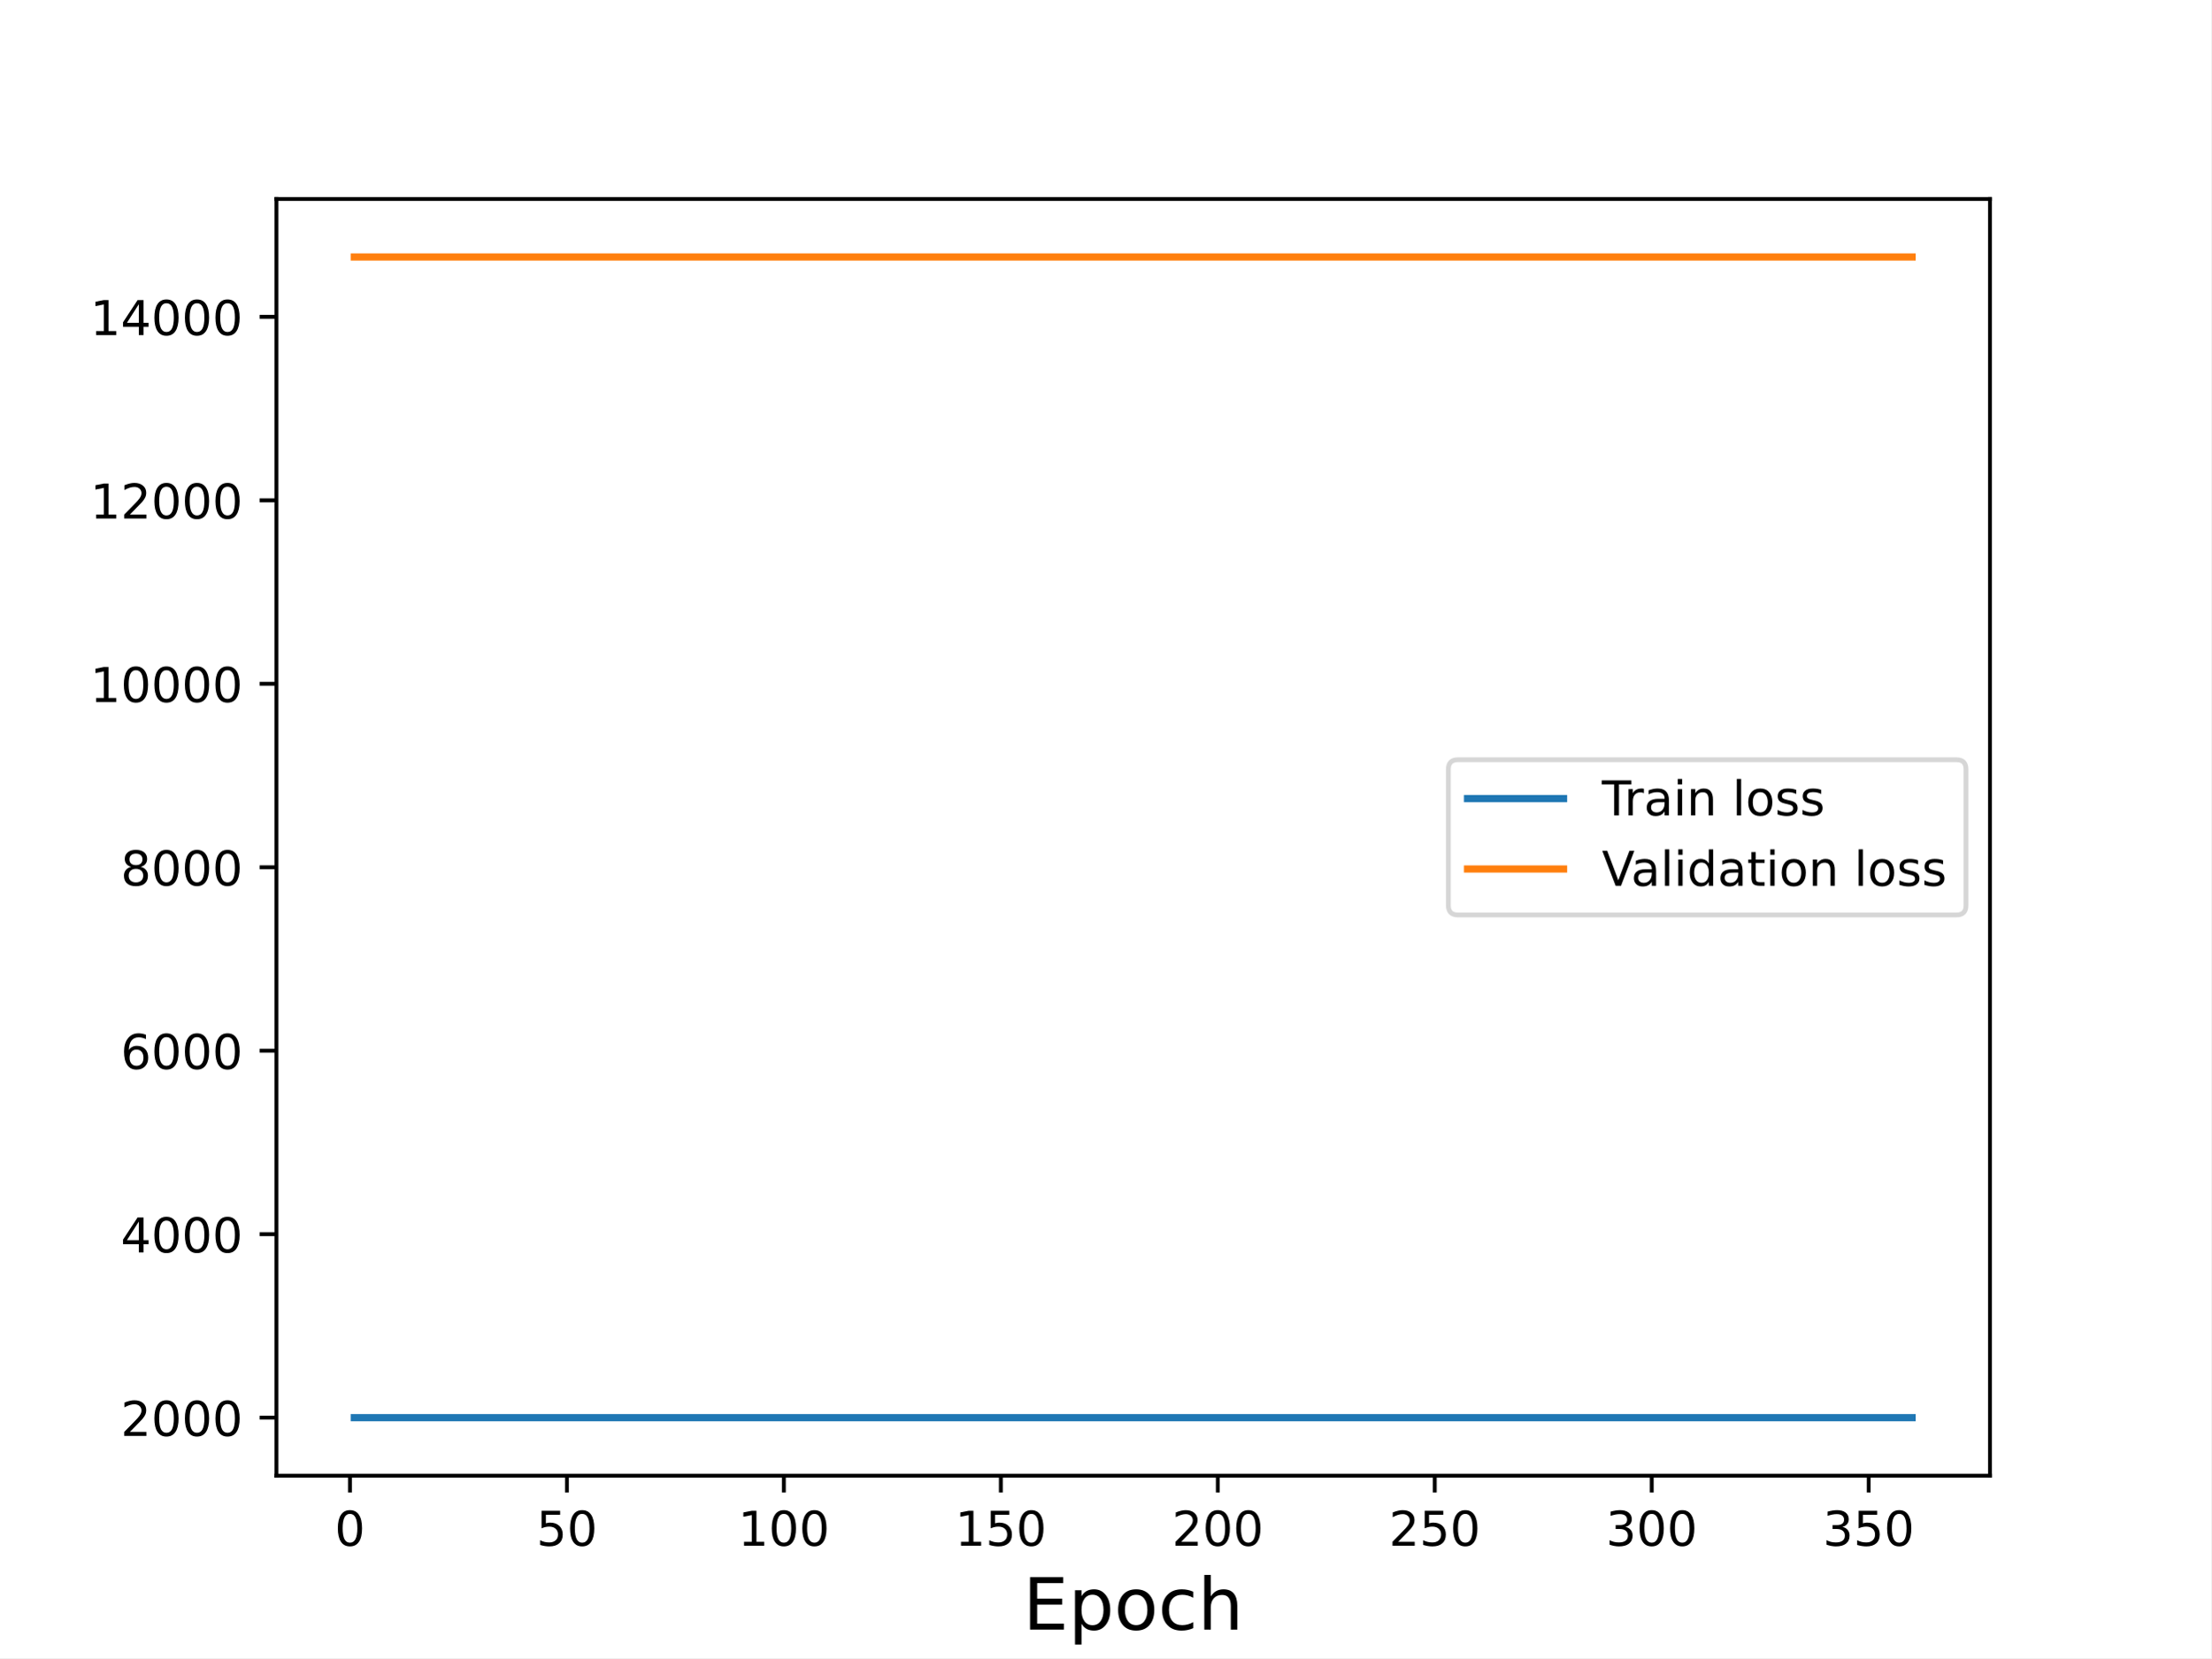
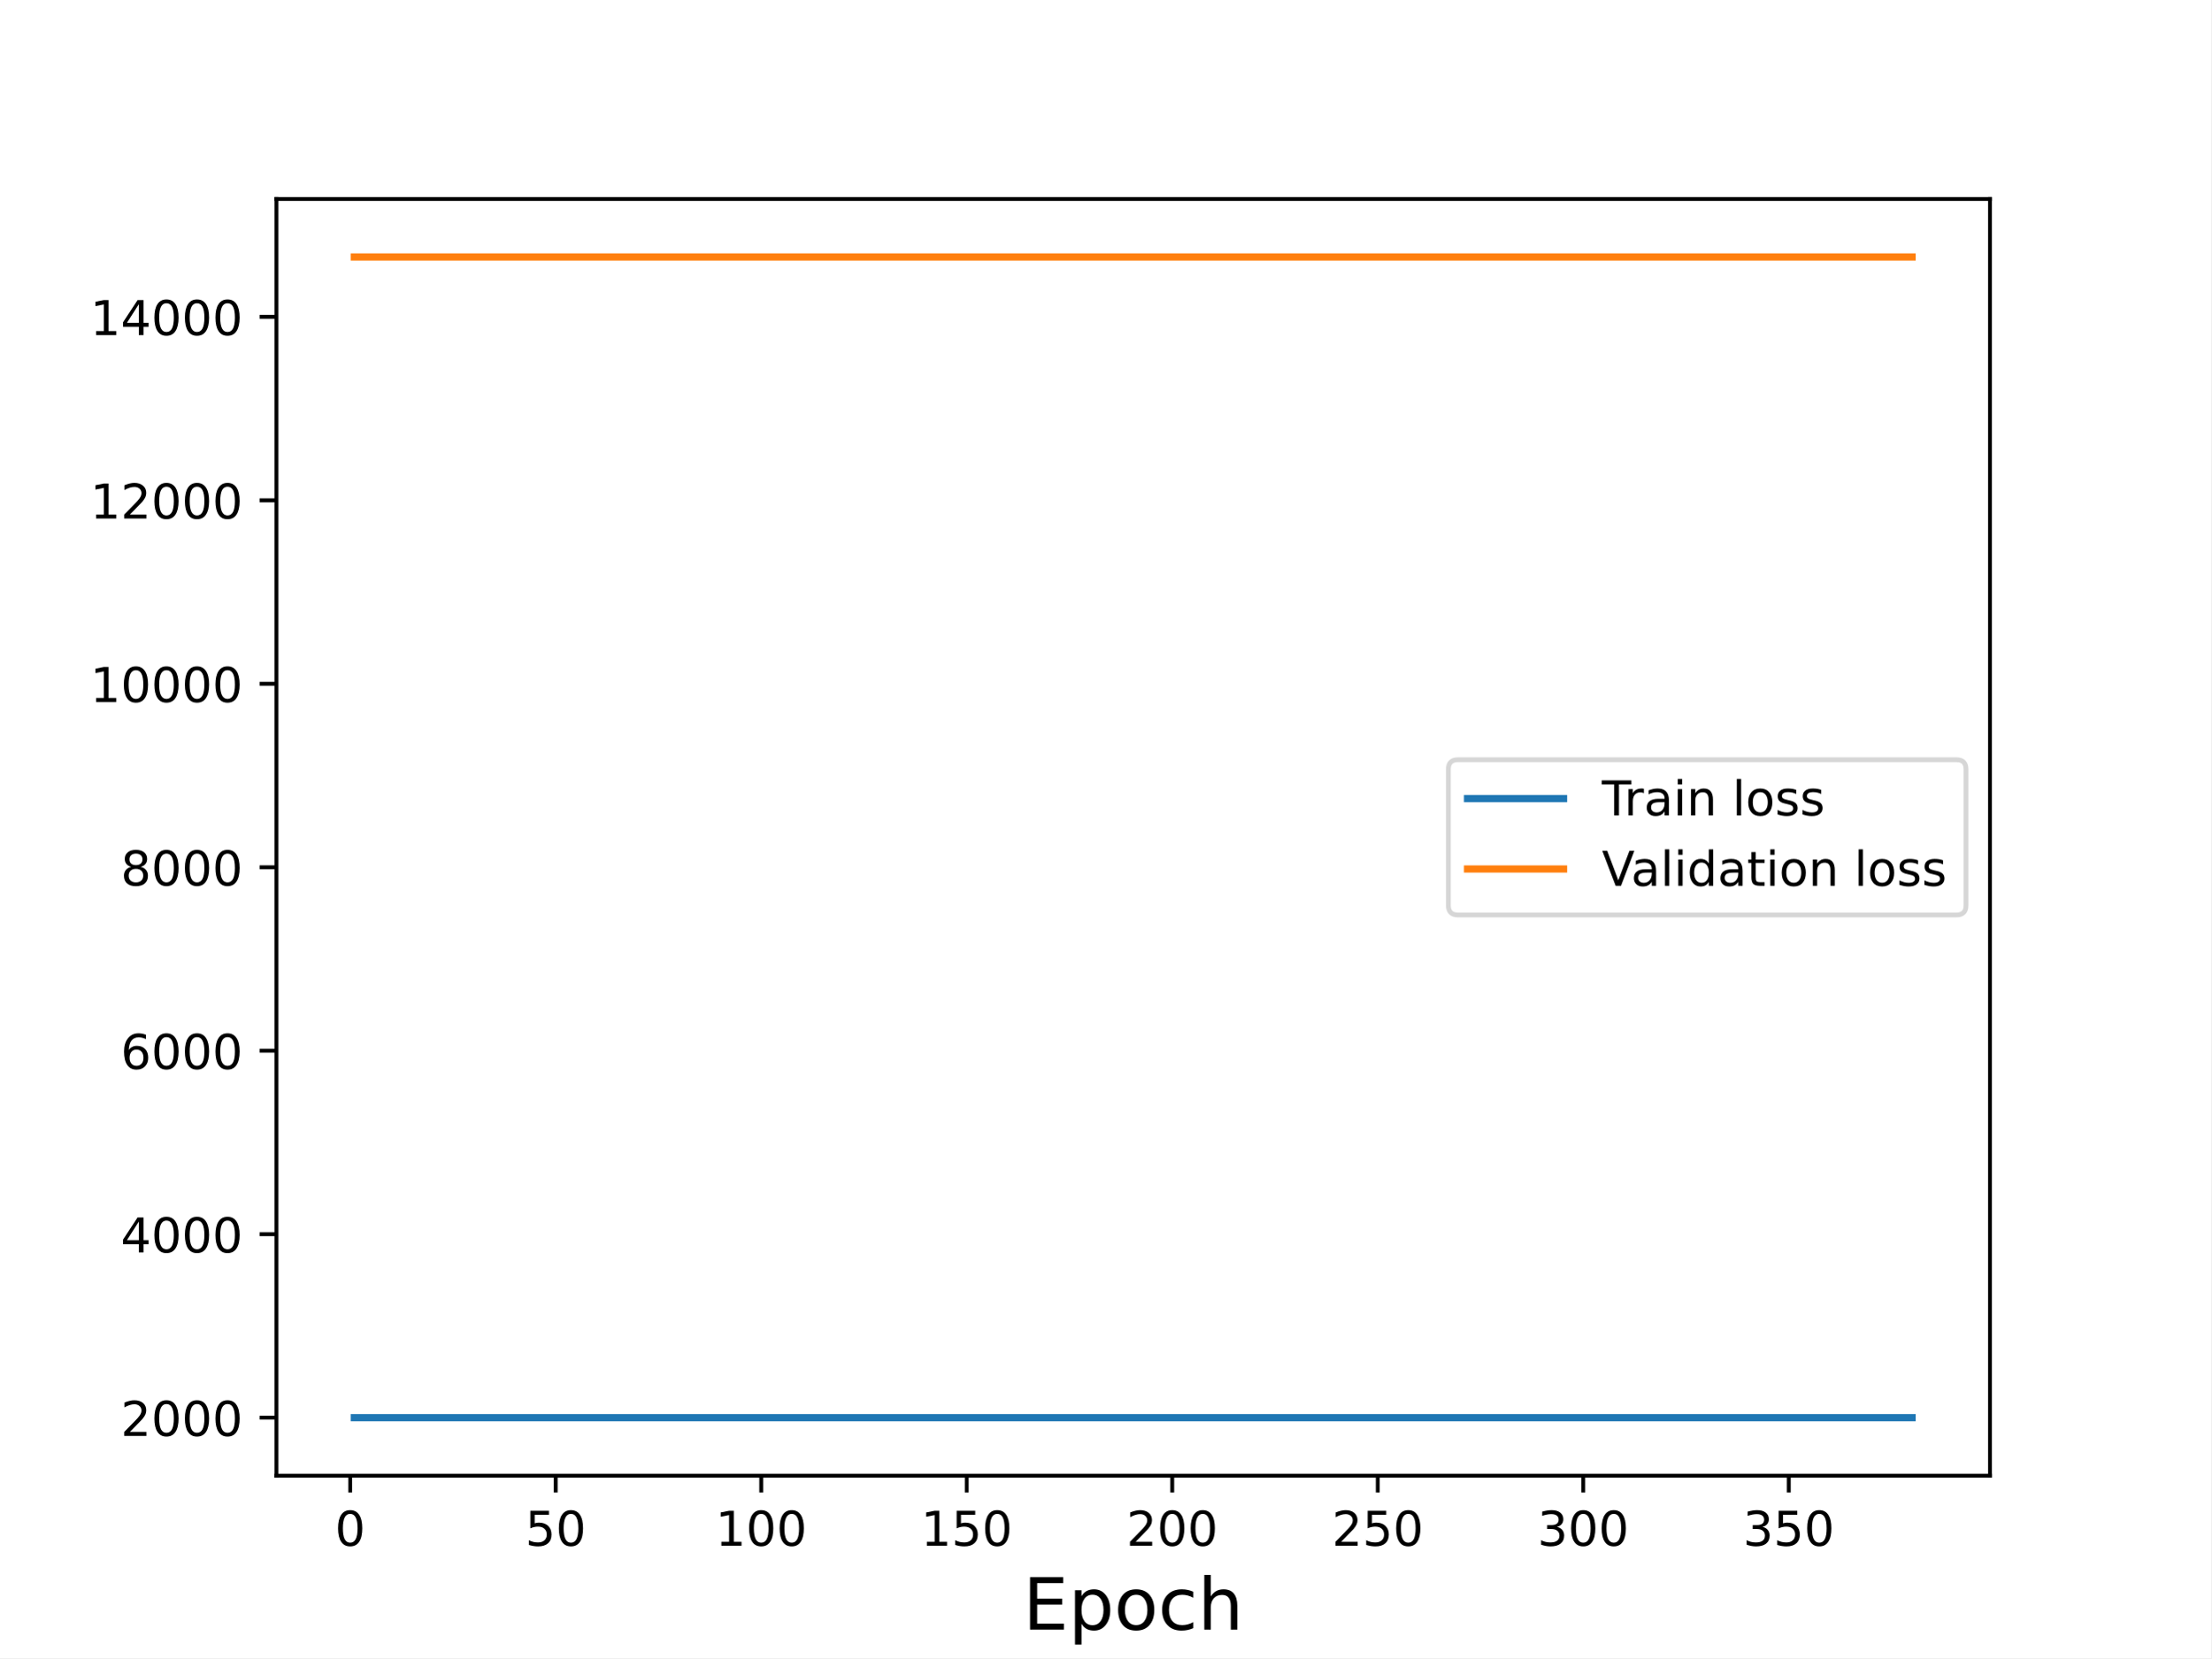
<svg xmlns="http://www.w3.org/2000/svg" xmlns:xlink="http://www.w3.org/1999/xlink" height="345.6pt" version="1.1" viewBox="0 0 460.8 345.6" width="460.8pt">
  <defs>
    <style type="text/css">*{stroke-linecap:butt;stroke-linejoin:round;}</style>
  </defs>
  <g id="figure_1">
    <g id="patch_1">
      <path d="M 0 345.6  L 460.8 345.6  L 460.8 0  L 0 0  z " style="fill:#ffffff;" />
    </g>
    <g id="axes_1">
      <g id="patch_2">
        <path d="M 57.6 307.584  L 414.72 307.584  L 414.72 41.472  L 57.6 41.472  z " style="fill:#ffffff;" />
      </g>
      <g id="matplotlib.axis_1">
        <g id="xtick_1">
          <g id="line2d_1">
            <defs>
-               <path d="M 0 0  L 0 3.5  " id="m78d80748a2" style="stroke:#000000;stroke-width:0.8;" />
-             </defs>
-             <g>
-               <use style="stroke:#000000;stroke-width:0.8;" x="72.928" xlink:href="#m78d80748a2" y="307.584" />
+               <path d="M 0 0  L 0 3.5  " id="me354c07a0a" style="stroke:#000000;stroke-width:0.8;" />
+             </defs>
+             <g>
+               <use style="stroke:#000000;stroke-width:0.8;" x="72.976" xlink:href="#me354c07a0a" y="307.584" />
            </g>
          </g>
          <g id="text_1">
-             <g transform="translate(69.74715 322.1824)scale(0.1 -0.1)">
+             <g transform="translate(69.79487 322.1824)scale(0.1 -0.1)">
              <defs>
                <path d="M 2034 4250  Q 1547 4250 1301 3770  Q 1056 3291 1056 2328  Q 1056 1369 1301 889  Q 1547 409 2034 409  Q 2525 409 2770 889  Q 3016 1369 3016 2328  Q 3016 3291 2770 3770  Q 2525 4250 2034 4250  z M 2034 4750  Q 2819 4750 3233 4129  Q 3647 3509 3647 2328  Q 3647 1150 3233 529  Q 2819 -91 2034 -91  Q 1250 -91 836 529  Q 422 1150 422 2328  Q 422 3509 836 4129  Q 1250 4750 2034 4750  z " id="DejaVuSans-30" transform="scale(0.015625)" />
              </defs>
              <use xlink:href="#DejaVuSans-30" />
            </g>
          </g>
        </g>
        <g id="xtick_2">
          <g id="line2d_2">
            <g>
-               <use style="stroke:#000000;stroke-width:0.8;" x="118.145" xlink:href="#m78d80748a2" y="307.584" />
+               <use style="stroke:#000000;stroke-width:0.8;" x="115.807" xlink:href="#me354c07a0a" y="307.584" />
            </g>
          </g>
          <g id="text_2">
-             <g transform="translate(111.7824 322.1824)scale(0.1 -0.1)">
+             <g transform="translate(109.444 322.1824)scale(0.1 -0.1)">
              <defs>
                <path d="M 691 4666  L 3169 4666  L 3169 4134  L 1269 4134  L 1269 2991  Q 1406 3038 1543 3061  Q 1681 3084 1819 3084  Q 2600 3084 3056 2656  Q 3513 2228 3513 1497  Q 3513 744 3044 326  Q 2575 -91 1722 -91  Q 1428 -91 1123 -41  Q 819 9 494 109  L 494 744  Q 775 591 1075 516  Q 1375 441 1709 441  Q 2250 441 2565 725  Q 2881 1009 2881 1497  Q 2881 1984 2565 2268  Q 2250 2553 1709 2553  Q 1456 2553 1204 2497  Q 953 2441 691 2322  L 691 4666  z " id="DejaVuSans-35" transform="scale(0.015625)" />
              </defs>
              <use xlink:href="#DejaVuSans-35" />
              <use x="63.623" xlink:href="#DejaVuSans-30" />
            </g>
          </g>
        </g>
        <g id="xtick_3">
          <g id="line2d_3">
            <g>
-               <use style="stroke:#000000;stroke-width:0.8;" x="163.361" xlink:href="#m78d80748a2" y="307.584" />
+               <use style="stroke:#000000;stroke-width:0.8;" x="158.637" xlink:href="#me354c07a0a" y="307.584" />
            </g>
          </g>
          <g id="text_3">
-             <g transform="translate(153.8177 322.1824)scale(0.1 -0.1)">
+             <g transform="translate(149.0932 322.1824)scale(0.1 -0.1)">
              <defs>
                <path d="M 794 531  L 1825 531  L 1825 4091  L 703 3866  L 703 4441  L 1819 4666  L 2450 4666  L 2450 531  L 3481 531  L 3481 0  L 794 0  L 794 531  z " id="DejaVuSans-31" transform="scale(0.015625)" />
              </defs>
              <use xlink:href="#DejaVuSans-31" />
              <use x="63.623" xlink:href="#DejaVuSans-30" />
              <use x="127.246" xlink:href="#DejaVuSans-30" />
            </g>
          </g>
        </g>
        <g id="xtick_4">
          <g id="line2d_4">
            <g>
-               <use style="stroke:#000000;stroke-width:0.8;" x="208.578" xlink:href="#m78d80748a2" y="307.584" />
+               <use style="stroke:#000000;stroke-width:0.8;" x="201.467" xlink:href="#me354c07a0a" y="307.584" />
            </g>
          </g>
          <g id="text_4">
-             <g transform="translate(199.0342 322.1824)scale(0.1 -0.1)">
+             <g transform="translate(191.9236 322.1824)scale(0.1 -0.1)">
              <use xlink:href="#DejaVuSans-31" />
              <use x="63.623" xlink:href="#DejaVuSans-35" />
              <use x="127.246" xlink:href="#DejaVuSans-30" />
            </g>
          </g>
        </g>
        <g id="xtick_5">
          <g id="line2d_5">
            <g>
-               <use style="stroke:#000000;stroke-width:0.8;" x="253.794" xlink:href="#m78d80748a2" y="307.584" />
+               <use style="stroke:#000000;stroke-width:0.8;" x="244.298" xlink:href="#me354c07a0a" y="307.584" />
            </g>
          </g>
          <g id="text_5">
-             <g transform="translate(244.2507 322.1824)scale(0.1 -0.1)">
+             <g transform="translate(234.754 322.1824)scale(0.1 -0.1)">
              <defs>
                <path d="M 1228 531  L 3431 531  L 3431 0  L 469 0  L 469 531  Q 828 903 1448 1529  Q 2069 2156 2228 2338  Q 2531 2678 2651 2914  Q 2772 3150 2772 3378  Q 2772 3750 2511 3984  Q 2250 4219 1831 4219  Q 1534 4219 1204 4116  Q 875 4013 500 3803  L 500 4441  Q 881 4594 1212 4672  Q 1544 4750 1819 4750  Q 2544 4750 2975 4387  Q 3406 4025 3406 3419  Q 3406 3131 3298 2873  Q 3191 2616 2906 2266  Q 2828 2175 2409 1742  Q 1991 1309 1228 531  z " id="DejaVuSans-32" transform="scale(0.015625)" />
              </defs>
              <use xlink:href="#DejaVuSans-32" />
              <use x="63.623" xlink:href="#DejaVuSans-30" />
              <use x="127.246" xlink:href="#DejaVuSans-30" />
            </g>
          </g>
        </g>
        <g id="xtick_6">
          <g id="line2d_6">
            <g>
-               <use style="stroke:#000000;stroke-width:0.8;" x="299.011" xlink:href="#m78d80748a2" y="307.584" />
+               <use style="stroke:#000000;stroke-width:0.8;" x="287.128" xlink:href="#me354c07a0a" y="307.584" />
            </g>
          </g>
          <g id="text_6">
-             <g transform="translate(289.4672 322.1824)scale(0.1 -0.1)">
+             <g transform="translate(277.5844 322.1824)scale(0.1 -0.1)">
              <use xlink:href="#DejaVuSans-32" />
              <use x="63.623" xlink:href="#DejaVuSans-35" />
              <use x="127.246" xlink:href="#DejaVuSans-30" />
            </g>
          </g>
        </g>
        <g id="xtick_7">
          <g id="line2d_7">
            <g>
-               <use style="stroke:#000000;stroke-width:0.8;" x="344.227" xlink:href="#m78d80748a2" y="307.584" />
+               <use style="stroke:#000000;stroke-width:0.8;" x="329.959" xlink:href="#me354c07a0a" y="307.584" />
            </g>
          </g>
          <g id="text_7">
-             <g transform="translate(334.6837 322.1824)scale(0.1 -0.1)">
+             <g transform="translate(320.4149 322.1824)scale(0.1 -0.1)">
              <defs>
                <path d="M 2597 2516  Q 3050 2419 3304 2112  Q 3559 1806 3559 1356  Q 3559 666 3084 287  Q 2609 -91 1734 -91  Q 1441 -91 1130 -33  Q 819 25 488 141  L 488 750  Q 750 597 1062 519  Q 1375 441 1716 441  Q 2309 441 2620 675  Q 2931 909 2931 1356  Q 2931 1769 2642 2001  Q 2353 2234 1838 2234  L 1294 2234  L 1294 2753  L 1863 2753  Q 2328 2753 2575 2939  Q 2822 3125 2822 3475  Q 2822 3834 2567 4026  Q 2313 4219 1838 4219  Q 1578 4219 1281 4162  Q 984 4106 628 3988  L 628 4550  Q 988 4650 1302 4700  Q 1616 4750 1894 4750  Q 2613 4750 3031 4423  Q 3450 4097 3450 3541  Q 3450 3153 3228 2886  Q 3006 2619 2597 2516  z " id="DejaVuSans-33" transform="scale(0.015625)" />
              </defs>
              <use xlink:href="#DejaVuSans-33" />
              <use x="63.623" xlink:href="#DejaVuSans-30" />
              <use x="127.246" xlink:href="#DejaVuSans-30" />
            </g>
          </g>
        </g>
        <g id="xtick_8">
          <g id="line2d_8">
            <g>
-               <use style="stroke:#000000;stroke-width:0.8;" x="389.444" xlink:href="#m78d80748a2" y="307.584" />
+               <use style="stroke:#000000;stroke-width:0.8;" x="372.789" xlink:href="#me354c07a0a" y="307.584" />
            </g>
          </g>
          <g id="text_8">
-             <g transform="translate(379.9002 322.1824)scale(0.1 -0.1)">
+             <g transform="translate(363.2453 322.1824)scale(0.1 -0.1)">
              <use xlink:href="#DejaVuSans-33" />
              <use x="63.623" xlink:href="#DejaVuSans-35" />
              <use x="127.246" xlink:href="#DejaVuSans-30" />
            </g>
          </g>
        </g>
        <g id="text_9">
          <g transform="translate(213.1936 339.6598)scale(0.15 -0.15)">
            <defs>
              <path d="M 628 4666  L 3578 4666  L 3578 4134  L 1259 4134  L 1259 2753  L 3481 2753  L 3481 2222  L 1259 2222  L 1259 531  L 3634 531  L 3634 0  L 628 0  L 628 4666  z " id="DejaVuSans-45" transform="scale(0.015625)" />
              <path d="M 1159 525  L 1159 -1331  L 581 -1331  L 581 3500  L 1159 3500  L 1159 2969  Q 1341 3281 1617 3432  Q 1894 3584 2278 3584  Q 2916 3584 3314 3078  Q 3713 2572 3713 1747  Q 3713 922 3314 415  Q 2916 -91 2278 -91  Q 1894 -91 1617 61  Q 1341 213 1159 525  z M 3116 1747  Q 3116 2381 2855 2742  Q 2594 3103 2138 3103  Q 1681 3103 1420 2742  Q 1159 2381 1159 1747  Q 1159 1113 1420 752  Q 1681 391 2138 391  Q 2594 391 2855 752  Q 3116 1113 3116 1747  z " id="DejaVuSans-70" transform="scale(0.015625)" />
              <path d="M 1959 3097  Q 1497 3097 1228 2736  Q 959 2375 959 1747  Q 959 1119 1226 758  Q 1494 397 1959 397  Q 2419 397 2687 759  Q 2956 1122 2956 1747  Q 2956 2369 2687 2733  Q 2419 3097 1959 3097  z M 1959 3584  Q 2709 3584 3137 3096  Q 3566 2609 3566 1747  Q 3566 888 3137 398  Q 2709 -91 1959 -91  Q 1206 -91 779 398  Q 353 888 353 1747  Q 353 2609 779 3096  Q 1206 3584 1959 3584  z " id="DejaVuSans-6f" transform="scale(0.015625)" />
              <path d="M 3122 3366  L 3122 2828  Q 2878 2963 2633 3030  Q 2388 3097 2138 3097  Q 1578 3097 1268 2742  Q 959 2388 959 1747  Q 959 1106 1268 751  Q 1578 397 2138 397  Q 2388 397 2633 464  Q 2878 531 3122 666  L 3122 134  Q 2881 22 2623 -34  Q 2366 -91 2075 -91  Q 1284 -91 818 406  Q 353 903 353 1747  Q 353 2603 823 3093  Q 1294 3584 2113 3584  Q 2378 3584 2631 3529  Q 2884 3475 3122 3366  z " id="DejaVuSans-63" transform="scale(0.015625)" />
              <path d="M 3513 2113  L 3513 0  L 2938 0  L 2938 2094  Q 2938 2591 2744 2837  Q 2550 3084 2163 3084  Q 1697 3084 1428 2787  Q 1159 2491 1159 1978  L 1159 0  L 581 0  L 581 4863  L 1159 4863  L 1159 2956  Q 1366 3272 1645 3428  Q 1925 3584 2291 3584  Q 2894 3584 3203 3211  Q 3513 2838 3513 2113  z " id="DejaVuSans-68" transform="scale(0.015625)" />
            </defs>
            <use xlink:href="#DejaVuSans-45" />
            <use x="63.184" xlink:href="#DejaVuSans-70" />
            <use x="126.66" xlink:href="#DejaVuSans-6f" />
            <use x="187.842" xlink:href="#DejaVuSans-63" />
            <use x="242.822" xlink:href="#DejaVuSans-68" />
          </g>
        </g>
      </g>
      <g id="matplotlib.axis_2">
        <g id="ytick_1">
          <g id="line2d_9">
            <defs>
-               <path d="M 0 0  L -3.5 0  " id="m8115047201" style="stroke:#000000;stroke-width:0.8;" />
-             </defs>
-             <g>
-               <use style="stroke:#000000;stroke-width:0.8;" x="57.6" xlink:href="#m8115047201" y="295.488" />
+               <path d="M 0 0  L -3.5 0  " id="m79f50184f0" style="stroke:#000000;stroke-width:0.8;" />
+             </defs>
+             <g>
+               <use style="stroke:#000000;stroke-width:0.8;" x="57.6" xlink:href="#m79f50184f0" y="295.488" />
            </g>
          </g>
          <g id="text_10">
            <g transform="translate(25.15 299.2872)scale(0.1 -0.1)">
              <use xlink:href="#DejaVuSans-32" />
              <use x="63.623" xlink:href="#DejaVuSans-30" />
              <use x="127.246" xlink:href="#DejaVuSans-30" />
              <use x="190.869" xlink:href="#DejaVuSans-30" />
            </g>
          </g>
        </g>
        <g id="ytick_2">
          <g id="line2d_10">
            <g>
-               <use style="stroke:#000000;stroke-width:0.8;" x="57.6" xlink:href="#m8115047201" y="257.246" />
+               <use style="stroke:#000000;stroke-width:0.8;" x="57.6" xlink:href="#m79f50184f0" y="257.246" />
            </g>
          </g>
          <g id="text_11">
            <g transform="translate(25.15 261.045)scale(0.1 -0.1)">
              <defs>
                <path d="M 2419 4116  L 825 1625  L 2419 1625  L 2419 4116  z M 2253 4666  L 3047 4666  L 3047 1625  L 3713 1625  L 3713 1100  L 3047 1100  L 3047 0  L 2419 0  L 2419 1100  L 313 1100  L 313 1709  L 2253 4666  z " id="DejaVuSans-34" transform="scale(0.015625)" />
              </defs>
              <use xlink:href="#DejaVuSans-34" />
              <use x="63.623" xlink:href="#DejaVuSans-30" />
              <use x="127.246" xlink:href="#DejaVuSans-30" />
              <use x="190.869" xlink:href="#DejaVuSans-30" />
            </g>
          </g>
        </g>
        <g id="ytick_3">
          <g id="line2d_11">
            <g>
-               <use style="stroke:#000000;stroke-width:0.8;" x="57.6" xlink:href="#m8115047201" y="219.004" />
+               <use style="stroke:#000000;stroke-width:0.8;" x="57.6" xlink:href="#m79f50184f0" y="219.004" />
            </g>
          </g>
          <g id="text_12">
            <g transform="translate(25.15 222.8029)scale(0.1 -0.1)">
              <defs>
                <path d="M 2113 2584  Q 1688 2584 1439 2293  Q 1191 2003 1191 1497  Q 1191 994 1439 701  Q 1688 409 2113 409  Q 2538 409 2786 701  Q 3034 994 3034 1497  Q 3034 2003 2786 2293  Q 2538 2584 2113 2584  z M 3366 4563  L 3366 3988  Q 3128 4100 2886 4159  Q 2644 4219 2406 4219  Q 1781 4219 1451 3797  Q 1122 3375 1075 2522  Q 1259 2794 1537 2939  Q 1816 3084 2150 3084  Q 2853 3084 3261 2657  Q 3669 2231 3669 1497  Q 3669 778 3244 343  Q 2819 -91 2113 -91  Q 1303 -91 875 529  Q 447 1150 447 2328  Q 447 3434 972 4092  Q 1497 4750 2381 4750  Q 2619 4750 2861 4703  Q 3103 4656 3366 4563  z " id="DejaVuSans-36" transform="scale(0.015625)" />
              </defs>
              <use xlink:href="#DejaVuSans-36" />
              <use x="63.623" xlink:href="#DejaVuSans-30" />
              <use x="127.246" xlink:href="#DejaVuSans-30" />
              <use x="190.869" xlink:href="#DejaVuSans-30" />
            </g>
          </g>
        </g>
        <g id="ytick_4">
          <g id="line2d_12">
            <g>
-               <use style="stroke:#000000;stroke-width:0.8;" x="57.6" xlink:href="#m8115047201" y="180.761" />
+               <use style="stroke:#000000;stroke-width:0.8;" x="57.6" xlink:href="#m79f50184f0" y="180.761" />
            </g>
          </g>
          <g id="text_13">
            <g transform="translate(25.15 184.5607)scale(0.1 -0.1)">
              <defs>
                <path d="M 2034 2216  Q 1584 2216 1326 1975  Q 1069 1734 1069 1313  Q 1069 891 1326 650  Q 1584 409 2034 409  Q 2484 409 2743 651  Q 3003 894 3003 1313  Q 3003 1734 2745 1975  Q 2488 2216 2034 2216  z M 1403 2484  Q 997 2584 770 2862  Q 544 3141 544 3541  Q 544 4100 942 4425  Q 1341 4750 2034 4750  Q 2731 4750 3128 4425  Q 3525 4100 3525 3541  Q 3525 3141 3298 2862  Q 3072 2584 2669 2484  Q 3125 2378 3379 2068  Q 3634 1759 3634 1313  Q 3634 634 3220 271  Q 2806 -91 2034 -91  Q 1263 -91 848 271  Q 434 634 434 1313  Q 434 1759 690 2068  Q 947 2378 1403 2484  z M 1172 3481  Q 1172 3119 1398 2916  Q 1625 2713 2034 2713  Q 2441 2713 2670 2916  Q 2900 3119 2900 3481  Q 2900 3844 2670 4047  Q 2441 4250 2034 4250  Q 1625 4250 1398 4047  Q 1172 3844 1172 3481  z " id="DejaVuSans-38" transform="scale(0.015625)" />
              </defs>
              <use xlink:href="#DejaVuSans-38" />
              <use x="63.623" xlink:href="#DejaVuSans-30" />
              <use x="127.246" xlink:href="#DejaVuSans-30" />
              <use x="190.869" xlink:href="#DejaVuSans-30" />
            </g>
          </g>
        </g>
        <g id="ytick_5">
          <g id="line2d_13">
            <g>
-               <use style="stroke:#000000;stroke-width:0.8;" x="57.6" xlink:href="#m8115047201" y="142.519" />
+               <use style="stroke:#000000;stroke-width:0.8;" x="57.6" xlink:href="#m79f50184f0" y="142.519" />
            </g>
          </g>
          <g id="text_14">
            <g transform="translate(18.7875 146.3185)scale(0.1 -0.1)">
              <use xlink:href="#DejaVuSans-31" />
              <use x="63.623" xlink:href="#DejaVuSans-30" />
              <use x="127.246" xlink:href="#DejaVuSans-30" />
              <use x="190.869" xlink:href="#DejaVuSans-30" />
              <use x="254.492" xlink:href="#DejaVuSans-30" />
            </g>
          </g>
        </g>
        <g id="ytick_6">
          <g id="line2d_14">
            <g>
-               <use style="stroke:#000000;stroke-width:0.8;" x="57.6" xlink:href="#m8115047201" y="104.277" />
+               <use style="stroke:#000000;stroke-width:0.8;" x="57.6" xlink:href="#m79f50184f0" y="104.277" />
            </g>
          </g>
          <g id="text_15">
            <g transform="translate(18.7875 108.0763)scale(0.1 -0.1)">
              <use xlink:href="#DejaVuSans-31" />
              <use x="63.623" xlink:href="#DejaVuSans-32" />
              <use x="127.246" xlink:href="#DejaVuSans-30" />
              <use x="190.869" xlink:href="#DejaVuSans-30" />
              <use x="254.492" xlink:href="#DejaVuSans-30" />
            </g>
          </g>
        </g>
        <g id="ytick_7">
          <g id="line2d_15">
            <g>
-               <use style="stroke:#000000;stroke-width:0.8;" x="57.6" xlink:href="#m8115047201" y="66.035" />
+               <use style="stroke:#000000;stroke-width:0.8;" x="57.6" xlink:href="#m79f50184f0" y="66.035" />
            </g>
          </g>
          <g id="text_16">
            <g transform="translate(18.7875 69.83417)scale(0.1 -0.1)">
              <use xlink:href="#DejaVuSans-31" />
              <use x="63.623" xlink:href="#DejaVuSans-34" />
              <use x="127.246" xlink:href="#DejaVuSans-30" />
              <use x="190.869" xlink:href="#DejaVuSans-30" />
              <use x="254.492" xlink:href="#DejaVuSans-30" />
            </g>
          </g>
        </g>
      </g>
      <g id="line2d_16">
-         <path clip-path="url(#pde308e670f)" d="M 73.833 295.488  L 398.487 295.488  L 398.487 295.488  " style="fill:none;stroke:#1f77b4;stroke-linecap:square;stroke-width:1.5;" />
+         <path clip-path="url(#pae509bb1be)" d="M 73.833 295.488  L 398.487 295.488  L 398.487 295.488  " style="fill:none;stroke:#1f77b4;stroke-linecap:square;stroke-width:1.5;" />
      </g>
      <g id="line2d_17">
-         <path clip-path="url(#pde308e670f)" d="M 73.833 53.568  L 398.487 53.568  L 398.487 53.568  " style="fill:none;stroke:#ff7f0e;stroke-linecap:square;stroke-width:1.5;" />
+         <path clip-path="url(#pae509bb1be)" d="M 73.833 53.568  L 398.487 53.568  L 398.487 53.568  " style="fill:none;stroke:#ff7f0e;stroke-linecap:square;stroke-width:1.5;" />
      </g>
      <g id="patch_3">
        <path d="M 57.6 307.584  L 57.6 41.472  " style="fill:none;stroke:#000000;stroke-linecap:square;stroke-linejoin:miter;stroke-width:0.8;" />
      </g>
      <g id="patch_4">
        <path d="M 414.72 307.584  L 414.72 41.472  " style="fill:none;stroke:#000000;stroke-linecap:square;stroke-linejoin:miter;stroke-width:0.8;" />
      </g>
      <g id="patch_5">
        <path d="M 57.6 307.584  L 414.72 307.584  " style="fill:none;stroke:#000000;stroke-linecap:square;stroke-linejoin:miter;stroke-width:0.8;" />
      </g>
      <g id="patch_6">
        <path d="M 57.6 41.472  L 414.72 41.472  " style="fill:none;stroke:#000000;stroke-linecap:square;stroke-linejoin:miter;stroke-width:0.8;" />
      </g>
      <g id="legend_1">
        <g id="patch_7">
          <path d="M 303.845 190.706  L 407.72 190.706  Q 409.72 190.706 409.72 188.706  L 409.72 160.35  Q 409.72 158.35 407.72 158.35  L 303.845 158.35  Q 301.845 158.35 301.845 160.35  L 301.845 188.706  Q 301.845 190.706 303.845 190.706  z " style="fill:#ffffff;opacity:0.8;stroke:#cccccc;stroke-linejoin:miter;" />
        </g>
        <g id="line2d_18">
          <path d="M 305.845 166.448  L 325.845 166.448  " style="fill:none;stroke:#1f77b4;stroke-linecap:square;stroke-width:1.5;" />
        </g>
        <g id="line2d_19" />
        <g id="text_17">
          <g transform="translate(333.845 169.9483)scale(0.1 -0.1)">
            <defs>
              <path d="M -19 4666  L 3928 4666  L 3928 4134  L 2272 4134  L 2272 0  L 1638 0  L 1638 4134  L -19 4134  L -19 4666  z " id="DejaVuSans-54" transform="scale(0.015625)" />
              <path d="M 2631 2963  Q 2534 3019 2420 3045  Q 2306 3072 2169 3072  Q 1681 3072 1420 2755  Q 1159 2438 1159 1844  L 1159 0  L 581 0  L 581 3500  L 1159 3500  L 1159 2956  Q 1341 3275 1631 3429  Q 1922 3584 2338 3584  Q 2397 3584 2469 3576  Q 2541 3569 2628 3553  L 2631 2963  z " id="DejaVuSans-72" transform="scale(0.015625)" />
              <path d="M 2194 1759  Q 1497 1759 1228 1600  Q 959 1441 959 1056  Q 959 750 1161 570  Q 1363 391 1709 391  Q 2188 391 2477 730  Q 2766 1069 2766 1631  L 2766 1759  L 2194 1759  z M 3341 1997  L 3341 0  L 2766 0  L 2766 531  Q 2569 213 2275 61  Q 1981 -91 1556 -91  Q 1019 -91 701 211  Q 384 513 384 1019  Q 384 1609 779 1909  Q 1175 2209 1959 2209  L 2766 2209  L 2766 2266  Q 2766 2663 2505 2880  Q 2244 3097 1772 3097  Q 1472 3097 1187 3025  Q 903 2953 641 2809  L 641 3341  Q 956 3463 1253 3523  Q 1550 3584 1831 3584  Q 2591 3584 2966 3190  Q 3341 2797 3341 1997  z " id="DejaVuSans-61" transform="scale(0.015625)" />
              <path d="M 603 3500  L 1178 3500  L 1178 0  L 603 0  L 603 3500  z M 603 4863  L 1178 4863  L 1178 4134  L 603 4134  L 603 4863  z " id="DejaVuSans-69" transform="scale(0.015625)" />
              <path d="M 3513 2113  L 3513 0  L 2938 0  L 2938 2094  Q 2938 2591 2744 2837  Q 2550 3084 2163 3084  Q 1697 3084 1428 2787  Q 1159 2491 1159 1978  L 1159 0  L 581 0  L 581 3500  L 1159 3500  L 1159 2956  Q 1366 3272 1645 3428  Q 1925 3584 2291 3584  Q 2894 3584 3203 3211  Q 3513 2838 3513 2113  z " id="DejaVuSans-6e" transform="scale(0.015625)" />
              <path id="DejaVuSans-20" transform="scale(0.015625)" />
              <path d="M 603 4863  L 1178 4863  L 1178 0  L 603 0  L 603 4863  z " id="DejaVuSans-6c" transform="scale(0.015625)" />
              <path d="M 2834 3397  L 2834 2853  Q 2591 2978 2328 3040  Q 2066 3103 1784 3103  Q 1356 3103 1142 2972  Q 928 2841 928 2578  Q 928 2378 1081 2264  Q 1234 2150 1697 2047  L 1894 2003  Q 2506 1872 2764 1633  Q 3022 1394 3022 966  Q 3022 478 2636 193  Q 2250 -91 1575 -91  Q 1294 -91 989 -36  Q 684 19 347 128  L 347 722  Q 666 556 975 473  Q 1284 391 1588 391  Q 1994 391 2212 530  Q 2431 669 2431 922  Q 2431 1156 2273 1281  Q 2116 1406 1581 1522  L 1381 1569  Q 847 1681 609 1914  Q 372 2147 372 2553  Q 372 3047 722 3315  Q 1072 3584 1716 3584  Q 2034 3584 2315 3537  Q 2597 3491 2834 3397  z " id="DejaVuSans-73" transform="scale(0.015625)" />
            </defs>
            <use xlink:href="#DejaVuSans-54" />
            <use x="46.334" xlink:href="#DejaVuSans-72" />
            <use x="87.447" xlink:href="#DejaVuSans-61" />
            <use x="148.727" xlink:href="#DejaVuSans-69" />
            <use x="176.51" xlink:href="#DejaVuSans-6e" />
            <use x="239.889" xlink:href="#DejaVuSans-20" />
            <use x="271.676" xlink:href="#DejaVuSans-6c" />
            <use x="299.459" xlink:href="#DejaVuSans-6f" />
            <use x="360.641" xlink:href="#DejaVuSans-73" />
            <use x="412.74" xlink:href="#DejaVuSans-73" />
          </g>
        </g>
        <g id="line2d_20">
          <path d="M 305.845 181.126  L 325.845 181.126  " style="fill:none;stroke:#ff7f0e;stroke-linecap:square;stroke-width:1.5;" />
        </g>
        <g id="line2d_21" />
        <g id="text_18">
          <g transform="translate(333.845 184.6264)scale(0.1 -0.1)">
            <defs>
              <path d="M 1831 0  L 50 4666  L 709 4666  L 2188 738  L 3669 4666  L 4325 4666  L 2547 0  L 1831 0  z " id="DejaVuSans-56" transform="scale(0.015625)" />
              <path d="M 2906 2969  L 2906 4863  L 3481 4863  L 3481 0  L 2906 0  L 2906 525  Q 2725 213 2448 61  Q 2172 -91 1784 -91  Q 1150 -91 751 415  Q 353 922 353 1747  Q 353 2572 751 3078  Q 1150 3584 1784 3584  Q 2172 3584 2448 3432  Q 2725 3281 2906 2969  z M 947 1747  Q 947 1113 1208 752  Q 1469 391 1925 391  Q 2381 391 2643 752  Q 2906 1113 2906 1747  Q 2906 2381 2643 2742  Q 2381 3103 1925 3103  Q 1469 3103 1208 2742  Q 947 2381 947 1747  z " id="DejaVuSans-64" transform="scale(0.015625)" />
              <path d="M 1172 4494  L 1172 3500  L 2356 3500  L 2356 3053  L 1172 3053  L 1172 1153  Q 1172 725 1289 603  Q 1406 481 1766 481  L 2356 481  L 2356 0  L 1766 0  Q 1100 0 847 248  Q 594 497 594 1153  L 594 3053  L 172 3053  L 172 3500  L 594 3500  L 594 4494  L 1172 4494  z " id="DejaVuSans-74" transform="scale(0.015625)" />
            </defs>
            <use xlink:href="#DejaVuSans-56" />
            <use x="60.658" xlink:href="#DejaVuSans-61" />
            <use x="121.938" xlink:href="#DejaVuSans-6c" />
            <use x="149.721" xlink:href="#DejaVuSans-69" />
            <use x="177.504" xlink:href="#DejaVuSans-64" />
            <use x="240.98" xlink:href="#DejaVuSans-61" />
            <use x="302.26" xlink:href="#DejaVuSans-74" />
            <use x="341.469" xlink:href="#DejaVuSans-69" />
            <use x="369.252" xlink:href="#DejaVuSans-6f" />
            <use x="430.434" xlink:href="#DejaVuSans-6e" />
            <use x="493.812" xlink:href="#DejaVuSans-20" />
            <use x="525.6" xlink:href="#DejaVuSans-6c" />
            <use x="553.383" xlink:href="#DejaVuSans-6f" />
            <use x="614.564" xlink:href="#DejaVuSans-73" />
            <use x="666.664" xlink:href="#DejaVuSans-73" />
          </g>
        </g>
      </g>
    </g>
  </g>
  <defs>
-     <clipPath id="pde308e670f">
+     <clipPath id="pae509bb1be">
      <rect height="266.112" width="357.12" x="57.6" y="41.472" />
    </clipPath>
  </defs>
</svg>
